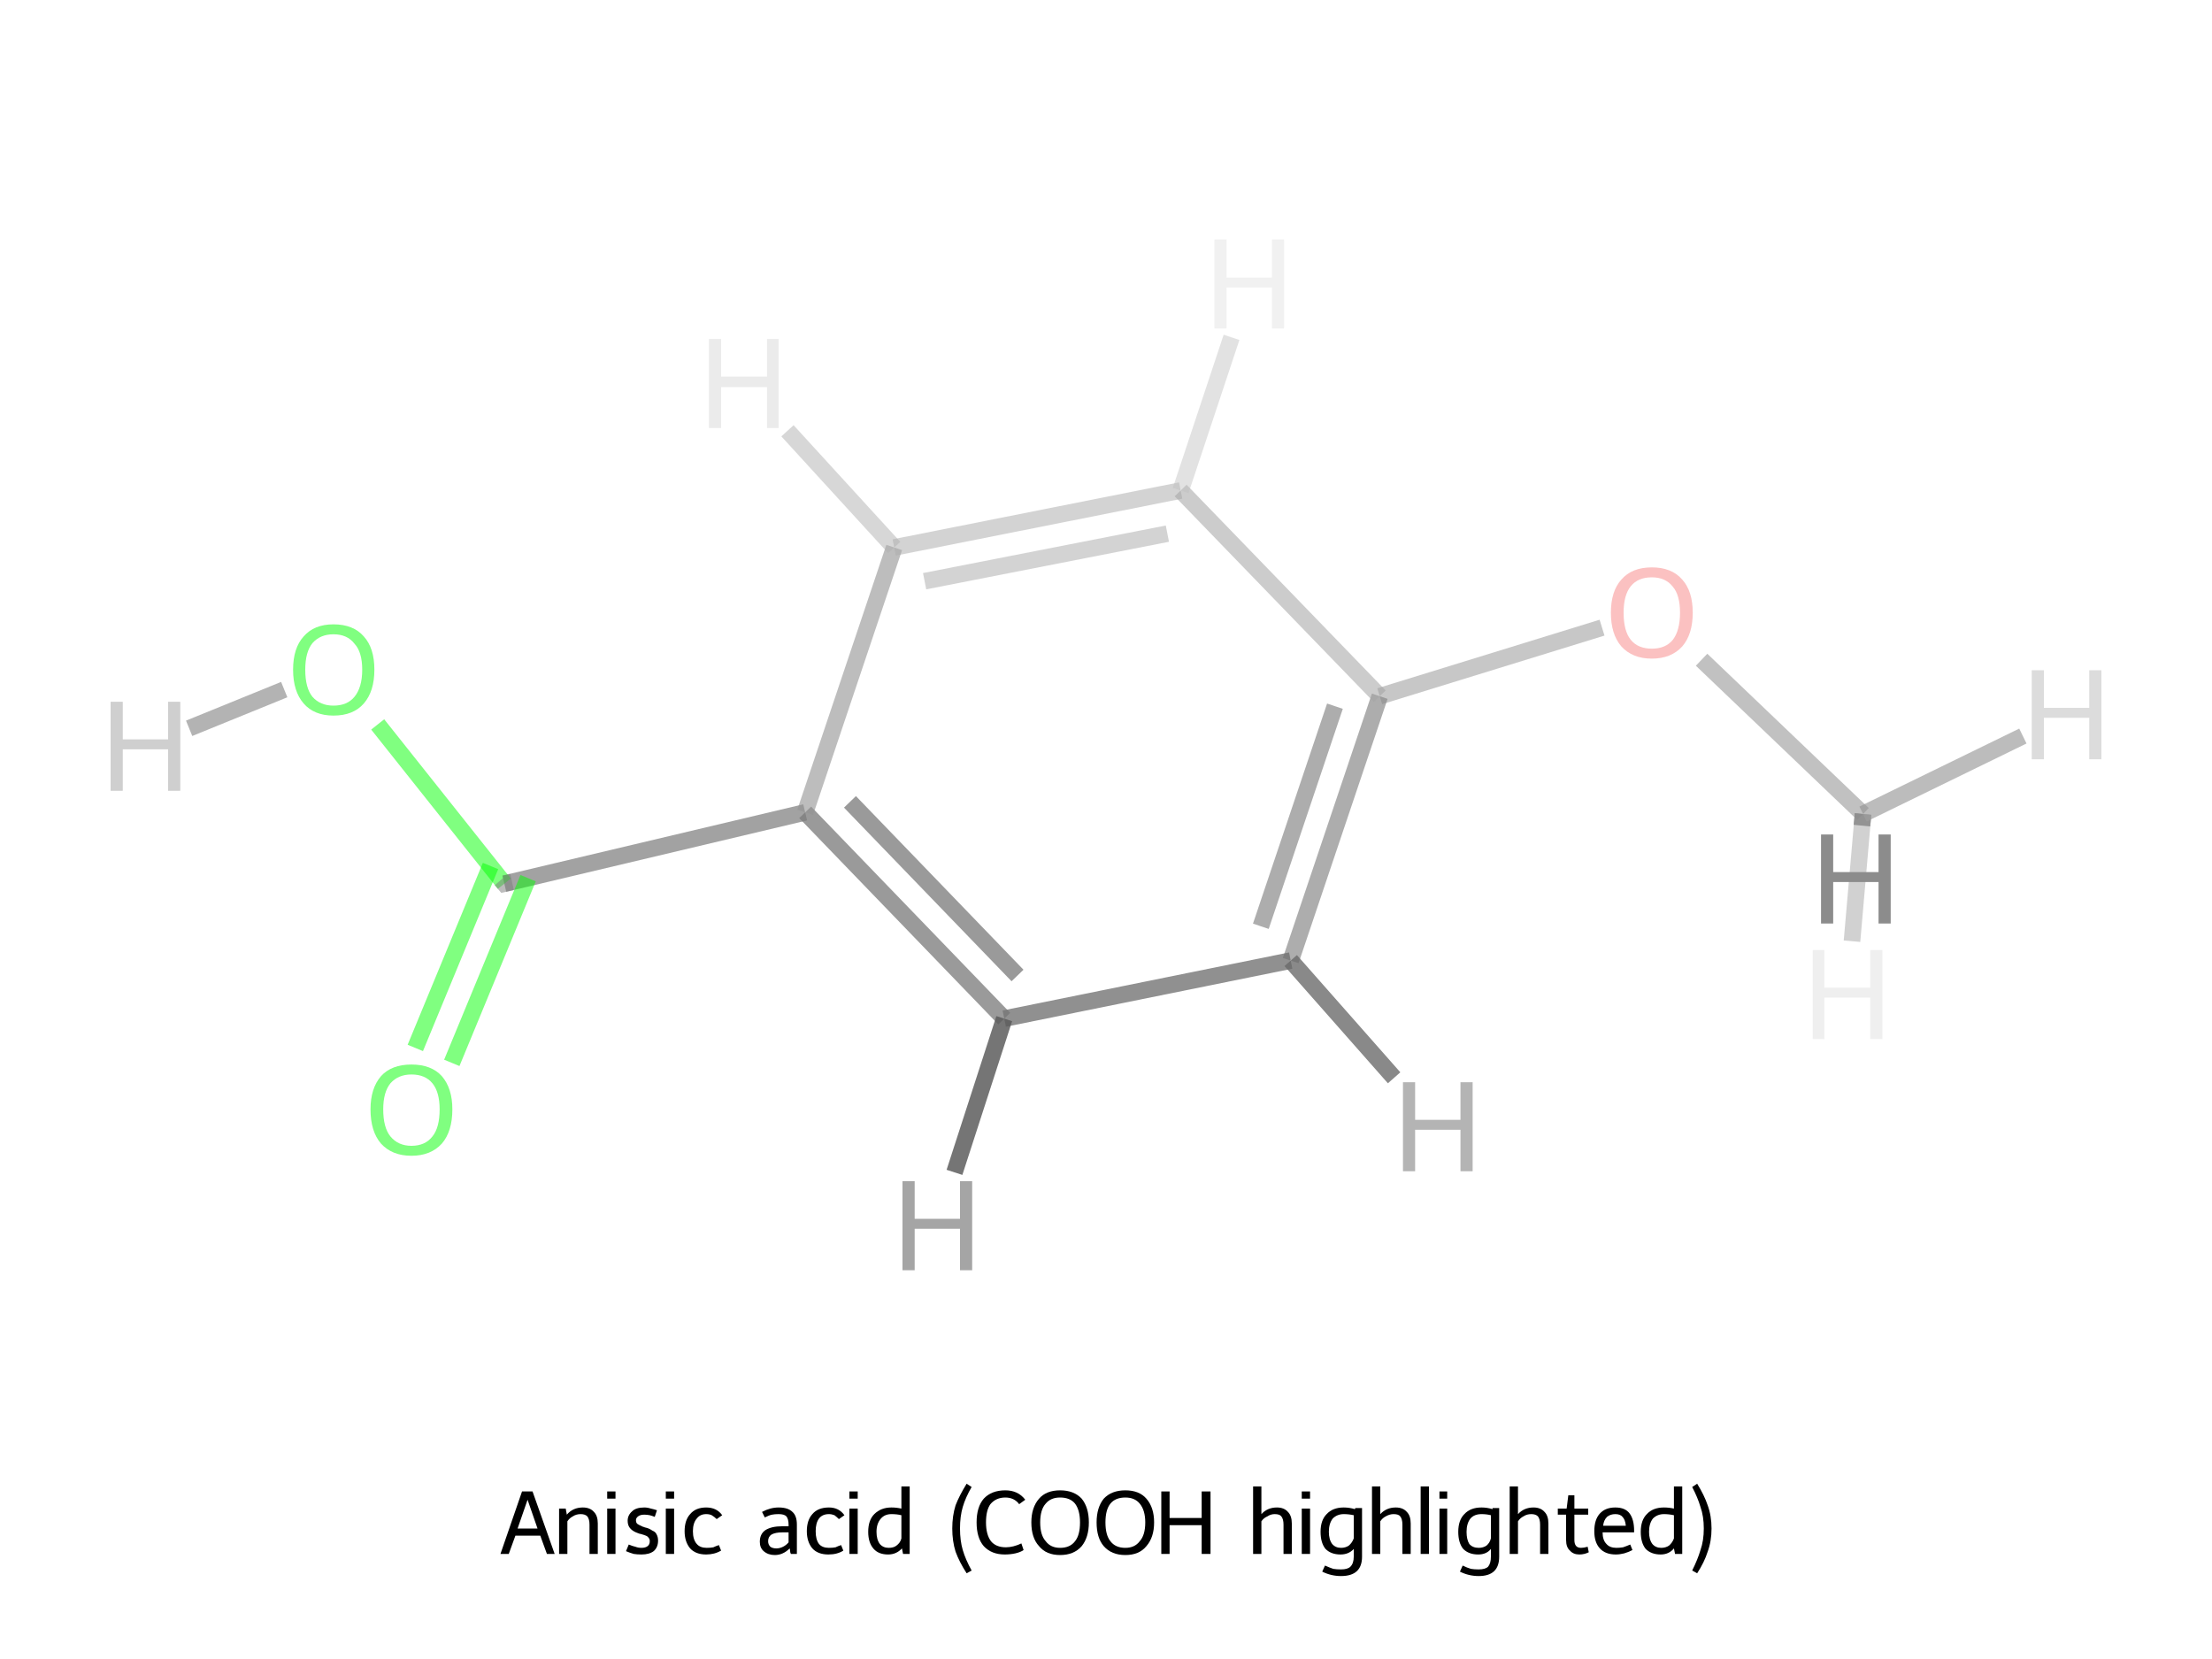
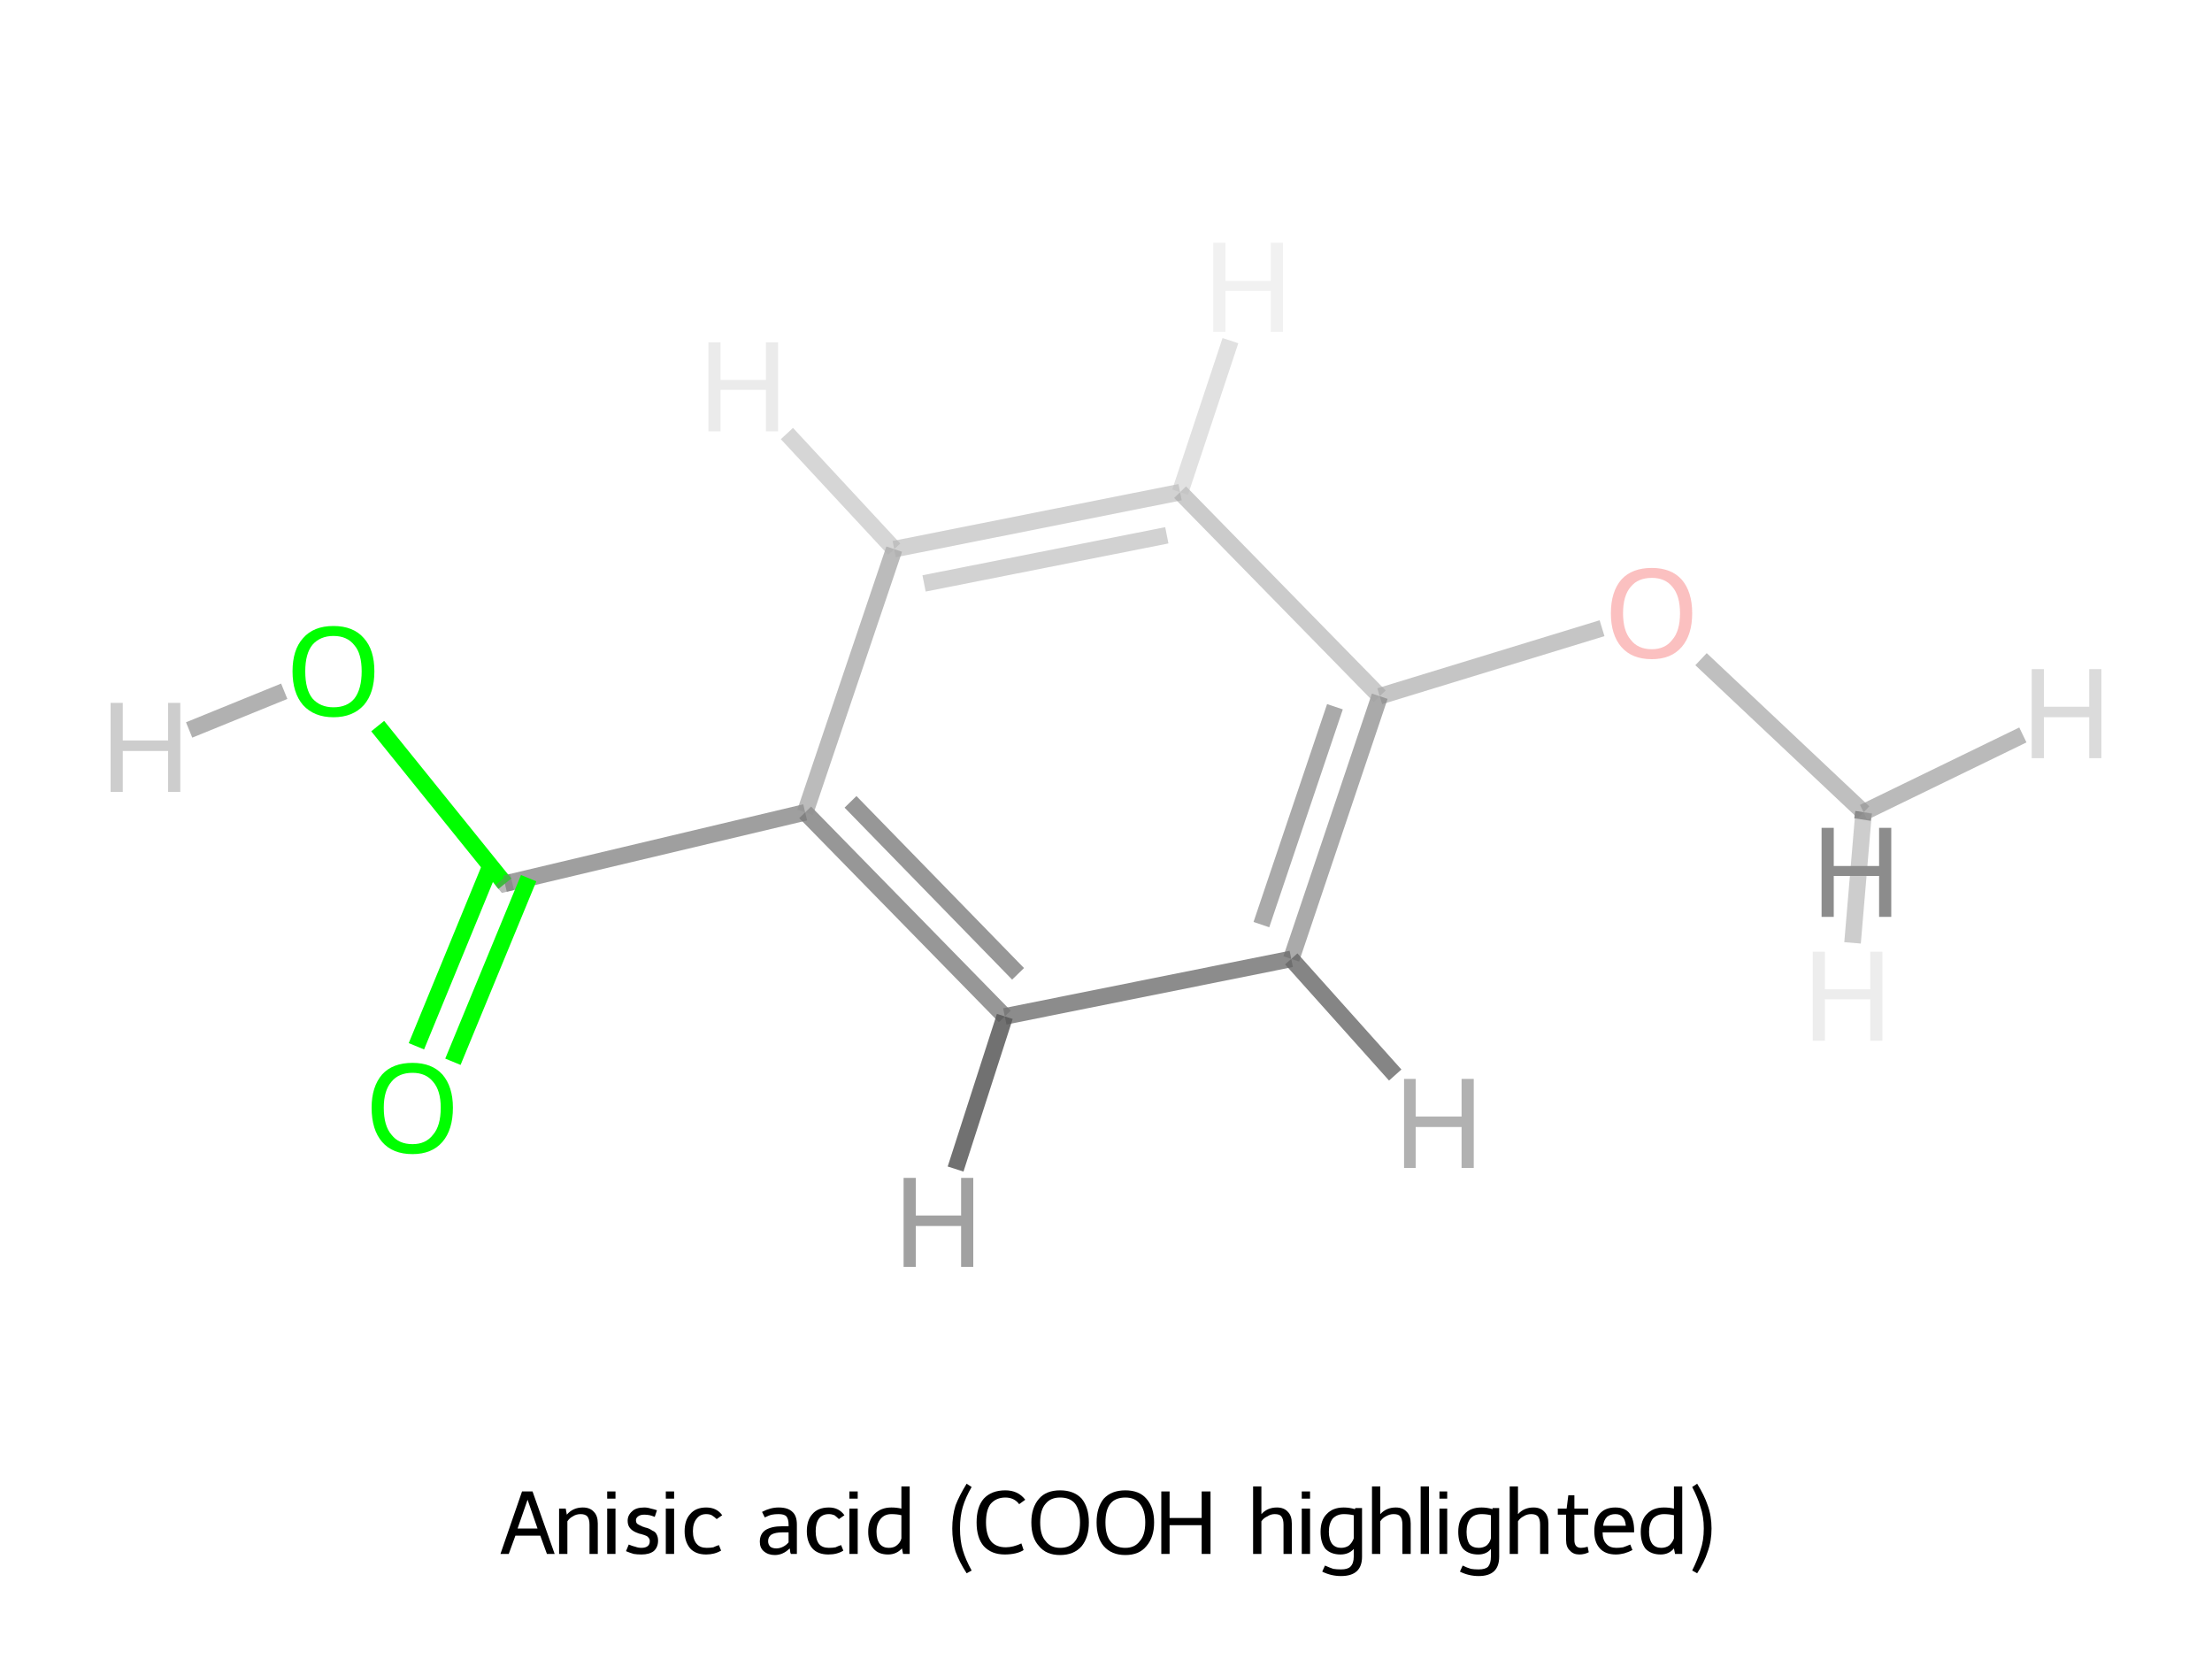
<svg xmlns="http://www.w3.org/2000/svg" version="1.1" baseProfile="full" xml:space="preserve" width="400px" height="300px" viewBox="0 0 400 300">
  <rect style="opacity:1.0;fill:#FFFFFF;stroke:none" width="400.0" height="300.0" x="0.0" y="0.0"> </rect>
-   <path class="bond-0 atom-0 atom-1" d="M 336.9,147.2 L 307.7,119.3" style="fill:none;fill-rule:evenodd;stroke:#98989899;stroke-width:3.0px;stroke-linecap:butt;stroke-linejoin:miter;stroke-opacity:1" />
-   <path class="bond-1 atom-1 atom-2" d="M 289.7,113.5 L 249.5,125.9" style="fill:none;fill-rule:evenodd;stroke:#9E9E9E93;stroke-width:3.0px;stroke-linecap:butt;stroke-linejoin:miter;stroke-opacity:1" />
-   <path class="bond-2 atom-2 atom-3" d="M 249.5,125.9 L 233.4,173.7" style="fill:none;fill-rule:evenodd;stroke:#858585AC;stroke-width:3.0px;stroke-linecap:butt;stroke-linejoin:miter;stroke-opacity:1" />
-   <path class="bond-2 atom-2 atom-3" d="M 241.4,127.7 L 228.0,167.5" style="fill:none;fill-rule:evenodd;stroke:#858585AC;stroke-width:3.0px;stroke-linecap:butt;stroke-linejoin:miter;stroke-opacity:1" />
-   <path class="bond-3 atom-3 atom-4" d="M 233.4,173.7 L 181.6,184.2" style="fill:none;fill-rule:evenodd;stroke:#6E6E6EC3;stroke-width:3.0px;stroke-linecap:butt;stroke-linejoin:miter;stroke-opacity:1" />
-   <path class="bond-4 atom-4 atom-5" d="M 181.6,184.2 L 145.6,146.9" style="fill:none;fill-rule:evenodd;stroke:#767676BB;stroke-width:3.0px;stroke-linecap:butt;stroke-linejoin:miter;stroke-opacity:1" />
-   <path class="bond-4 atom-4 atom-5" d="M 184.0,176.4 L 153.7,145.0" style="fill:none;fill-rule:evenodd;stroke:#767676BB;stroke-width:3.0px;stroke-linecap:butt;stroke-linejoin:miter;stroke-opacity:1" />
-   <path class="bond-5 atom-5 atom-6" d="M 145.6,146.9 L 91.2,159.8" style="fill:none;fill-rule:evenodd;stroke:#7C7C7CB5;stroke-width:3.0px;stroke-linecap:butt;stroke-linejoin:miter;stroke-opacity:1" />
-   <path class="bond-6 atom-6 atom-7" d="M 88.7,156.6 L 75.1,189.5" style="fill:none;fill-rule:evenodd;stroke:#00FF007F;stroke-width:3.0px;stroke-linecap:butt;stroke-linejoin:miter;stroke-opacity:1" />
-   <path class="bond-6 atom-6 atom-7" d="M 95.5,158.8 L 81.7,192.2" style="fill:none;fill-rule:evenodd;stroke:#00FF007F;stroke-width:3.0px;stroke-linecap:butt;stroke-linejoin:miter;stroke-opacity:1" />
-   <path class="bond-7 atom-6 atom-8" d="M 91.2,159.8 L 68.3,131.0" style="fill:none;fill-rule:evenodd;stroke:#00FF007F;stroke-width:3.0px;stroke-linecap:butt;stroke-linejoin:miter;stroke-opacity:1" />
-   <path class="bond-8 atom-5 atom-9" d="M 145.6,146.9 L 161.7,99.0" style="fill:none;fill-rule:evenodd;stroke:#9494949D;stroke-width:3.0px;stroke-linecap:butt;stroke-linejoin:miter;stroke-opacity:1" />
-   <path class="bond-9 atom-9 atom-10" d="M 161.7,99.0 L 213.5,88.7" style="fill:none;fill-rule:evenodd;stroke:#ABABAB86;stroke-width:3.0px;stroke-linecap:butt;stroke-linejoin:miter;stroke-opacity:1" />
-   <path class="bond-9 atom-9 atom-10" d="M 167.2,105.1 L 211.1,96.5" style="fill:none;fill-rule:evenodd;stroke:#ABABAB86;stroke-width:3.0px;stroke-linecap:butt;stroke-linejoin:miter;stroke-opacity:1" />
-   <path class="bond-10 atom-10 atom-2" d="M 213.5,88.7 L 249.5,125.9" style="fill:none;fill-rule:evenodd;stroke:#A3A3A38E;stroke-width:3.0px;stroke-linecap:butt;stroke-linejoin:miter;stroke-opacity:1" />
-   <path class="bond-11 atom-0 atom-11" d="M 336.9,147.2 L 336.7,149.3" style="fill:none;fill-rule:evenodd;stroke:#5F5F5FD2;stroke-width:3.0px;stroke-linecap:butt;stroke-linejoin:miter;stroke-opacity:1" />
-   <path class="bond-12 atom-0 atom-12" d="M 336.9,147.2 L 365.8,133.1" style="fill:none;fill-rule:evenodd;stroke:#9393939E;stroke-width:3.0px;stroke-linecap:butt;stroke-linejoin:miter;stroke-opacity:1" />
-   <path class="bond-13 atom-0 atom-13" d="M 336.9,147.2 L 334.9,170.2" style="fill:none;fill-rule:evenodd;stroke:#A9A9A988;stroke-width:3.0px;stroke-linecap:butt;stroke-linejoin:miter;stroke-opacity:1" />
-   <path class="bond-14 atom-3 atom-14" d="M 233.4,173.7 L 252.1,194.9" style="fill:none;fill-rule:evenodd;stroke:#696969C8;stroke-width:3.0px;stroke-linecap:butt;stroke-linejoin:miter;stroke-opacity:1" />
-   <path class="bond-15 atom-4 atom-15" d="M 181.6,184.2 L 172.6,212.0" style="fill:none;fill-rule:evenodd;stroke:#5B5B5BD6;stroke-width:3.0px;stroke-linecap:butt;stroke-linejoin:miter;stroke-opacity:1" />
-   <path class="bond-16 atom-8 atom-16" d="M 51.4,124.7 L 34.2,131.7" style="fill:none;fill-rule:evenodd;stroke:#8B8B8BA6;stroke-width:3.0px;stroke-linecap:butt;stroke-linejoin:miter;stroke-opacity:1" />
-   <path class="bond-17 atom-9 atom-17" d="M 161.7,99.0 L 142.4,77.9" style="fill:none;fill-rule:evenodd;stroke:#B0B0B081;stroke-width:3.0px;stroke-linecap:butt;stroke-linejoin:miter;stroke-opacity:1" />
-   <path class="bond-18 atom-10 atom-18" d="M 213.5,88.7 L 222.7,61.0" style="fill:none;fill-rule:evenodd;stroke:#BEBEBE73;stroke-width:3.0px;stroke-linecap:butt;stroke-linejoin:miter;stroke-opacity:1" />
-   <path d="M 92.6,159.5 L 91.2,159.8 L 90.6,159.1" style="fill:none;stroke:#7C7C7CB5;stroke-width:3.0px;stroke-linecap:butt;stroke-linejoin:miter;stroke-miterlimit:10;stroke-opacity:0.711;" />
-   <path class="atom-1" d="M 291.3 110.8 Q 291.3 106.9, 293.2 104.8 Q 295.1 102.6, 298.7 102.6 Q 302.3 102.6, 304.2 104.8 Q 306.1 106.9, 306.1 110.8 Q 306.1 114.7, 304.2 116.9 Q 302.2 119.1, 298.7 119.1 Q 295.2 119.1, 293.2 116.9 Q 291.3 114.7, 291.3 110.8 M 298.7 117.3 Q 301.2 117.3, 302.5 115.7 Q 303.8 114.0, 303.8 110.8 Q 303.8 107.6, 302.5 106.1 Q 301.2 104.4, 298.7 104.4 Q 296.2 104.4, 294.9 106.0 Q 293.6 107.6, 293.6 110.8 Q 293.6 114.1, 294.9 115.7 Q 296.2 117.3, 298.7 117.3 " fill="#F790908D" />
-   <path class="atom-7" d="M 67.0 200.6 Q 67.0 196.8, 68.9 194.6 Q 70.8 192.5, 74.4 192.5 Q 78.0 192.5, 79.9 194.6 Q 81.8 196.8, 81.8 200.6 Q 81.8 204.6, 79.9 206.8 Q 77.9 209.0, 74.4 209.0 Q 70.9 209.0, 68.9 206.8 Q 67.0 204.6, 67.0 200.6 M 74.4 207.2 Q 76.9 207.2, 78.2 205.5 Q 79.5 203.9, 79.5 200.6 Q 79.5 197.5, 78.2 195.9 Q 76.9 194.3, 74.4 194.3 Q 72.0 194.3, 70.6 195.9 Q 69.3 197.5, 69.3 200.6 Q 69.3 203.9, 70.6 205.5 Q 72.0 207.2, 74.4 207.2 " fill="#00FF007F" />
-   <path class="atom-8" d="M 53.0 121.1 Q 53.0 117.2, 54.9 115.1 Q 56.8 112.9, 60.3 112.9 Q 63.9 112.9, 65.8 115.1 Q 67.7 117.2, 67.7 121.1 Q 67.7 125.0, 65.8 127.2 Q 63.9 129.4, 60.3 129.4 Q 56.8 129.4, 54.9 127.2 Q 53.0 125.0, 53.0 121.1 M 60.3 127.6 Q 62.8 127.6, 64.1 126.0 Q 65.5 124.3, 65.5 121.1 Q 65.5 117.9, 64.1 116.4 Q 62.8 114.7, 60.3 114.7 Q 57.9 114.7, 56.5 116.3 Q 55.2 117.9, 55.2 121.1 Q 55.2 124.4, 56.5 126.0 Q 57.9 127.6, 60.3 127.6 " fill="#00FF007F" />
-   <path class="atom-11" d="M 329.3 150.9 L 331.5 150.9 L 331.5 157.7 L 339.7 157.7 L 339.7 150.9 L 341.9 150.9 L 341.9 167.0 L 339.7 167.0 L 339.7 159.5 L 331.5 159.5 L 331.5 167.0 L 329.3 167.0 L 329.3 150.9 " fill="#8C8C8C" />
-   <path class="atom-12" d="M 367.4 121.2 L 369.6 121.2 L 369.6 128.0 L 377.8 128.0 L 377.8 121.2 L 380.0 121.2 L 380.0 137.3 L 377.8 137.3 L 377.8 129.8 L 369.6 129.8 L 369.6 137.3 L 367.4 137.3 L 367.4 121.2 " fill="#C3C3C396" />
-   <path class="atom-13" d="M 327.8 171.8 L 329.9 171.8 L 329.9 178.6 L 338.2 178.6 L 338.2 171.8 L 340.4 171.8 L 340.4 187.9 L 338.2 187.9 L 338.2 180.4 L 329.9 180.4 L 329.9 187.9 L 327.8 187.9 L 327.8 171.8 " fill="#DADADA6C" />
-   <path class="atom-14" d="M 253.7 195.7 L 255.9 195.7 L 255.9 202.5 L 264.1 202.5 L 264.1 195.7 L 266.3 195.7 L 266.3 211.8 L 264.1 211.8 L 264.1 204.3 L 255.9 204.3 L 255.9 211.8 L 253.7 211.8 L 253.7 195.7 " fill="#A4A4A4D2" />
-   <path class="atom-15" d="M 163.2 213.6 L 165.4 213.6 L 165.4 220.4 L 173.6 220.4 L 173.6 213.6 L 175.8 213.6 L 175.8 229.7 L 173.6 229.7 L 173.6 222.2 L 165.4 222.2 L 165.4 229.7 L 163.2 229.7 L 163.2 213.6 " fill="#9A9A9AE3" />
-   <path class="atom-16" d="M 20.0 126.9 L 22.2 126.9 L 22.2 133.7 L 30.4 133.7 L 30.4 126.9 L 32.6 126.9 L 32.6 143.0 L 30.4 143.0 L 30.4 135.5 L 22.2 135.5 L 22.2 143.0 L 20.0 143.0 L 20.0 126.9 " fill="#B8B8B8AC" />
-   <path class="atom-17" d="M 128.2 61.3 L 130.4 61.3 L 130.4 68.1 L 138.7 68.1 L 138.7 61.3 L 140.8 61.3 L 140.8 77.4 L 138.7 77.4 L 138.7 70.0 L 130.4 70.0 L 130.4 77.4 L 128.2 77.4 L 128.2 61.3 " fill="#D4D4D477" />
-   <path class="atom-18" d="M 219.6 43.3 L 221.8 43.3 L 221.8 50.2 L 230.0 50.2 L 230.0 43.3 L 232.2 43.3 L 232.2 59.4 L 230.0 59.4 L 230.0 52.0 L 221.8 52.0 L 221.8 59.4 L 219.6 59.4 L 219.6 43.3 " fill="#DDDDDD66" />
+   <path class="bond-0 atom-0 atom-1" d="M 337.0,146.9 L 307.6,119.2" style="fill:none;fill-rule:evenodd;stroke:#9696969B;stroke-width:3.0px;stroke-linecap:butt;stroke-linejoin:miter;stroke-opacity:1" />
+   <path class="bond-1 atom-1 atom-2" d="M 289.7,113.6 L 249.5,125.9" style="fill:none;fill-rule:evenodd;stroke:#9C9C9C95;stroke-width:3.0px;stroke-linecap:butt;stroke-linejoin:miter;stroke-opacity:1" />
+   <path class="bond-2 atom-2 atom-3" d="M 249.5,125.9 L 233.5,173.4" style="fill:none;fill-rule:evenodd;stroke:#838383AE;stroke-width:3.0px;stroke-linecap:butt;stroke-linejoin:miter;stroke-opacity:1" />
+   <path class="bond-2 atom-2 atom-3" d="M 241.4,127.8 L 228.1,167.2" style="fill:none;fill-rule:evenodd;stroke:#838383AE;stroke-width:3.0px;stroke-linecap:butt;stroke-linejoin:miter;stroke-opacity:1" />
+   <path class="bond-3 atom-3 atom-4" d="M 233.5,173.4 L 181.7,183.8" style="fill:none;fill-rule:evenodd;stroke:#6B6B6BC6;stroke-width:3.0px;stroke-linecap:butt;stroke-linejoin:miter;stroke-opacity:1" />
+   <path class="bond-4 atom-4 atom-5" d="M 181.7,183.8 L 145.6,146.9" style="fill:none;fill-rule:evenodd;stroke:#737373BE;stroke-width:3.0px;stroke-linecap:butt;stroke-linejoin:miter;stroke-opacity:1" />
+   <path class="bond-4 atom-4 atom-5" d="M 184.1,176.1 L 153.8,145.0" style="fill:none;fill-rule:evenodd;stroke:#737373BE;stroke-width:3.0px;stroke-linecap:butt;stroke-linejoin:miter;stroke-opacity:1" />
+   <path class="bond-5 atom-5 atom-6" d="M 145.6,146.9 L 91.3,159.8" style="fill:none;fill-rule:evenodd;stroke:#7A7A7AB7;stroke-width:3.0px;stroke-linecap:butt;stroke-linejoin:miter;stroke-opacity:1" />
+   <path class="bond-6 atom-6 atom-7" d="M 88.7,156.6 L 75.3,189.2" style="fill:none;fill-rule:evenodd;stroke:#00FF00;stroke-width:3.0px;stroke-linecap:butt;stroke-linejoin:miter;stroke-opacity:1" />
+   <path class="bond-6 atom-6 atom-7" d="M 95.6,158.8 L 81.9,192.0" style="fill:none;fill-rule:evenodd;stroke:#00FF00;stroke-width:3.0px;stroke-linecap:butt;stroke-linejoin:miter;stroke-opacity:1" />
+   <path class="bond-7 atom-6 atom-8" d="M 91.3,159.8 L 68.3,131.3" style="fill:none;fill-rule:evenodd;stroke:#00FF00;stroke-width:3.0px;stroke-linecap:butt;stroke-linejoin:miter;stroke-opacity:1" />
+   <path class="bond-8 atom-5 atom-9" d="M 145.6,146.9 L 161.7,99.3" style="fill:none;fill-rule:evenodd;stroke:#9292929F;stroke-width:3.0px;stroke-linecap:butt;stroke-linejoin:miter;stroke-opacity:1" />
+   <path class="bond-9 atom-9 atom-10" d="M 161.7,99.3 L 213.4,89.0" style="fill:none;fill-rule:evenodd;stroke:#AAAAAA87;stroke-width:3.0px;stroke-linecap:butt;stroke-linejoin:miter;stroke-opacity:1" />
+   <path class="bond-9 atom-9 atom-10" d="M 167.1,105.5 L 211.0,96.8" style="fill:none;fill-rule:evenodd;stroke:#AAAAAA87;stroke-width:3.0px;stroke-linecap:butt;stroke-linejoin:miter;stroke-opacity:1" />
+   <path class="bond-10 atom-10 atom-2" d="M 213.4,89.0 L 249.5,125.9" style="fill:none;fill-rule:evenodd;stroke:#A2A2A28F;stroke-width:3.0px;stroke-linecap:butt;stroke-linejoin:miter;stroke-opacity:1" />
+   <path class="bond-11 atom-0 atom-11" d="M 337.0,146.9 L 336.8,148.2" style="fill:none;fill-rule:evenodd;stroke:#5E5E5ED3;stroke-width:3.0px;stroke-linecap:butt;stroke-linejoin:miter;stroke-opacity:1" />
+   <path class="bond-12 atom-0 atom-12" d="M 337.0,146.9 L 365.8,132.9" style="fill:none;fill-rule:evenodd;stroke:#919191A0;stroke-width:3.0px;stroke-linecap:butt;stroke-linejoin:miter;stroke-opacity:1" />
+   <path class="bond-13 atom-0 atom-13" d="M 337.0,146.9 L 335.0,170.5" style="fill:none;fill-rule:evenodd;stroke:#A5A5A58C;stroke-width:3.0px;stroke-linecap:butt;stroke-linejoin:miter;stroke-opacity:1" />
+   <path class="bond-14 atom-3 atom-14" d="M 233.5,173.4 L 252.3,194.4" style="fill:none;fill-rule:evenodd;stroke:#666666CB;stroke-width:3.0px;stroke-linecap:butt;stroke-linejoin:miter;stroke-opacity:1" />
+   <path class="bond-15 atom-4 atom-15" d="M 181.7,183.8 L 172.8,211.4" style="fill:none;fill-rule:evenodd;stroke:#585858D9;stroke-width:3.0px;stroke-linecap:butt;stroke-linejoin:miter;stroke-opacity:1" />
+   <path class="bond-16 atom-8 atom-16" d="M 51.4,125.0 L 34.2,132.0" style="fill:none;fill-rule:evenodd;stroke:#898989A8;stroke-width:3.0px;stroke-linecap:butt;stroke-linejoin:miter;stroke-opacity:1" />
+   <path class="bond-17 atom-9 atom-17" d="M 161.7,99.3 L 142.3,78.4" style="fill:none;fill-rule:evenodd;stroke:#AFAFAF82;stroke-width:3.0px;stroke-linecap:butt;stroke-linejoin:miter;stroke-opacity:1" />
+   <path class="bond-18 atom-10 atom-18" d="M 213.4,89.0 L 222.5,61.6" style="fill:none;fill-rule:evenodd;stroke:#BDBDBD74;stroke-width:3.0px;stroke-linecap:butt;stroke-linejoin:miter;stroke-opacity:1" />
+   <path d="M 92.6,159.5 L 91.3,159.8 L 90.7,159.1" style="fill:none;stroke:#7A7A7AB7;stroke-width:3.0px;stroke-linecap:butt;stroke-linejoin:miter;stroke-opacity:0.721;" />
+   <path class="atom-1" d="M 291.3 110.9 Q 291.3 107.0, 293.2 104.8 Q 295.1 102.7, 298.7 102.7 Q 302.2 102.7, 304.1 104.8 Q 306.0 107.0, 306.0 110.9 Q 306.0 114.8, 304.1 117.0 Q 302.2 119.2, 298.7 119.2 Q 295.1 119.2, 293.2 117.0 Q 291.3 114.8, 291.3 110.9 M 298.7 117.4 Q 301.1 117.4, 302.4 115.7 Q 303.8 114.1, 303.8 110.9 Q 303.8 107.7, 302.4 106.1 Q 301.1 104.5, 298.7 104.5 Q 296.2 104.5, 294.9 106.1 Q 293.5 107.7, 293.5 110.9 Q 293.5 114.1, 294.9 115.7 Q 296.2 117.4, 298.7 117.4 " fill="#F78E8E8E" />
+   <path class="atom-7" d="M 67.2 200.3 Q 67.2 196.5, 69.1 194.3 Q 71.0 192.2, 74.6 192.2 Q 78.1 192.2, 80.0 194.3 Q 81.9 196.5, 81.9 200.3 Q 81.9 204.3, 80.0 206.5 Q 78.1 208.7, 74.6 208.7 Q 71.0 208.7, 69.1 206.5 Q 67.2 204.3, 67.2 200.3 M 74.6 206.9 Q 77.0 206.9, 78.3 205.2 Q 79.7 203.6, 79.7 200.3 Q 79.7 197.2, 78.3 195.6 Q 77.0 194.0, 74.6 194.0 Q 72.1 194.0, 70.8 195.6 Q 69.4 197.2, 69.4 200.3 Q 69.4 203.6, 70.8 205.2 Q 72.1 206.9, 74.6 206.9 " fill="#00FF00" />
+   <path class="atom-8" d="M 52.9 121.4 Q 52.9 117.5, 54.8 115.4 Q 56.7 113.2, 60.3 113.2 Q 63.9 113.2, 65.8 115.4 Q 67.7 117.5, 67.7 121.4 Q 67.7 125.3, 65.8 127.5 Q 63.8 129.7, 60.3 129.7 Q 56.8 129.7, 54.8 127.5 Q 52.9 125.3, 52.9 121.4 M 60.3 127.9 Q 62.8 127.9, 64.1 126.3 Q 65.4 124.6, 65.4 121.4 Q 65.4 118.2, 64.1 116.7 Q 62.8 115.0, 60.3 115.0 Q 57.9 115.0, 56.5 116.6 Q 55.2 118.2, 55.2 121.4 Q 55.2 124.7, 56.5 126.3 Q 57.9 127.9, 60.3 127.9 " fill="#00FF00" />
+   <path class="atom-11" d="M 329.4 149.7 L 331.6 149.7 L 331.6 156.6 L 339.8 156.6 L 339.8 149.7 L 342.0 149.7 L 342.0 165.8 L 339.8 165.8 L 339.8 158.4 L 331.6 158.4 L 331.6 165.8 L 329.4 165.8 L 329.4 149.7 " fill="#8C8C8C" />
+   <path class="atom-12" d="M 367.4 121.0 L 369.6 121.0 L 369.6 127.8 L 377.8 127.8 L 377.8 121.0 L 380.0 121.0 L 380.0 137.1 L 377.8 137.1 L 377.8 129.7 L 369.6 129.7 L 369.6 137.1 L 367.4 137.1 L 367.4 121.0 " fill="#C2C2C298" />
+   <path class="atom-13" d="M 327.8 172.1 L 330.0 172.1 L 330.0 178.9 L 338.2 178.9 L 338.2 172.1 L 340.4 172.1 L 340.4 188.2 L 338.2 188.2 L 338.2 180.7 L 330.0 180.7 L 330.0 188.2 L 327.8 188.2 L 327.8 172.1 " fill="#D7D7D771" />
+   <path class="atom-14" d="M 253.9 195.1 L 256.0 195.1 L 256.0 201.9 L 264.3 201.9 L 264.3 195.1 L 266.5 195.1 L 266.5 211.2 L 264.3 211.2 L 264.3 203.8 L 256.0 203.8 L 256.0 211.2 L 253.9 211.2 L 253.9 195.1 " fill="#A2A2A2D6" />
+   <path class="atom-15" d="M 163.4 213.0 L 165.6 213.0 L 165.6 219.8 L 173.8 219.8 L 173.8 213.0 L 176.0 213.0 L 176.0 229.1 L 173.8 229.1 L 173.8 221.7 L 165.6 221.7 L 165.6 229.1 L 163.4 229.1 L 163.4 213.0 " fill="#989898E8" />
+   <path class="atom-16" d="M 20.0 127.1 L 22.2 127.1 L 22.2 133.9 L 30.4 133.9 L 30.4 127.1 L 32.6 127.1 L 32.6 143.2 L 30.4 143.2 L 30.4 135.8 L 22.2 135.8 L 22.2 143.2 L 20.0 143.2 L 20.0 127.1 " fill="#B6B6B6AE" />
+   <path class="atom-17" d="M 128.1 61.9 L 130.3 61.9 L 130.3 68.7 L 138.5 68.7 L 138.5 61.9 L 140.7 61.9 L 140.7 78.0 L 138.5 78.0 L 138.5 70.5 L 130.3 70.5 L 130.3 78.0 L 128.1 78.0 L 128.1 61.9 " fill="#D4D4D478" />
+   <path class="atom-18" d="M 219.4 43.9 L 221.6 43.9 L 221.6 50.8 L 229.8 50.8 L 229.8 43.9 L 232.0 43.9 L 232.0 60.0 L 229.8 60.0 L 229.8 52.6 L 221.6 52.6 L 221.6 60.0 L 219.4 60.0 L 219.4 43.9 " fill="#DDDDDD66" />
  <path class="legend" d="M 98.9 281.0 L 97.7 277.7 L 93.2 277.7 L 92.0 281.0 L 90.5 281.0 L 94.4 269.7 L 96.3 269.7 L 100.3 281.0 L 98.9 281.0 M 93.6 276.4 L 97.2 276.4 L 95.4 271.2 L 93.6 276.4 " fill="#000000" />
  <path class="legend" d="M 105.4 272.6 Q 106.7 272.6, 107.4 273.4 Q 108.1 274.1, 108.1 275.5 L 108.1 281.0 L 106.6 281.0 L 106.6 275.7 Q 106.6 274.7, 106.2 274.2 Q 105.8 273.8, 105.0 273.8 Q 104.2 273.8, 103.6 274.2 Q 103.0 274.5, 102.6 275.1 L 102.6 281.0 L 101.1 281.0 L 101.1 272.8 L 102.3 272.8 L 102.5 273.9 Q 103.6 272.6, 105.4 272.6 " fill="#000000" />
  <path class="legend" d="M 109.8 269.7 L 111.3 269.7 L 111.3 271.0 L 109.8 271.0 L 109.8 269.7 M 109.8 272.8 L 111.3 272.8 L 111.3 281.0 L 109.8 281.0 L 109.8 272.8 " fill="#000000" />
  <path class="legend" d="M 113.7 279.3 Q 114.4 279.6, 114.9 279.7 Q 115.4 279.9, 116.0 279.9 Q 116.7 279.9, 117.1 279.6 Q 117.5 279.3, 117.5 278.7 Q 117.5 278.3, 117.3 278.1 Q 117.1 277.8, 116.8 277.7 Q 116.6 277.6, 115.9 277.4 Q 115.7 277.4, 115.0 277.1 Q 114.3 276.8, 113.9 276.3 Q 113.5 275.8, 113.5 275.0 Q 113.5 274.0, 114.3 273.3 Q 115.0 272.6, 116.5 272.6 Q 117.1 272.6, 117.7 272.8 Q 118.2 272.9, 118.8 273.1 L 118.4 274.3 Q 117.9 274.1, 117.5 274.0 Q 117.0 273.9, 116.5 273.9 Q 115.8 273.9, 115.4 274.2 Q 115.0 274.5, 115.0 274.9 Q 115.0 275.4, 115.3 275.6 Q 115.6 275.8, 116.3 276.1 Q 116.4 276.1, 116.6 276.2 L 117.0 276.3 Q 117.6 276.5, 118.0 276.8 Q 118.5 277.0, 118.7 277.4 Q 119.0 277.9, 119.0 278.6 Q 119.0 279.8, 118.2 280.5 Q 117.4 281.1, 116.0 281.1 Q 115.2 281.1, 114.6 281.0 Q 113.9 280.8, 113.2 280.5 L 113.7 279.3 " fill="#000000" />
  <path class="legend" d="M 120.4 269.7 L 121.9 269.7 L 121.9 271.0 L 120.4 271.0 L 120.4 269.7 M 120.4 272.8 L 121.9 272.8 L 121.9 281.0 L 120.4 281.0 L 120.4 272.8 " fill="#000000" />
  <path class="legend" d="M 123.8 276.9 Q 123.8 274.9, 124.8 273.8 Q 125.8 272.6, 127.7 272.6 Q 129.6 272.6, 130.6 274.0 L 129.6 274.7 Q 129.2 274.3, 128.7 274.0 Q 128.3 273.8, 127.7 273.8 Q 126.6 273.8, 126.0 274.6 Q 125.3 275.4, 125.3 276.9 Q 125.3 278.4, 126.0 279.2 Q 126.6 279.9, 127.8 279.9 Q 128.5 279.9, 129.0 279.8 Q 129.4 279.6, 130.0 279.4 L 130.4 280.4 Q 129.2 281.1, 127.7 281.1 Q 125.8 281.1, 124.8 280.0 Q 123.8 278.8, 123.8 276.9 " fill="#000000" />
  <path class="legend" d="" fill="#000000" />
  <path class="legend" d="M 137.4 278.8 Q 137.4 277.4, 138.4 276.7 Q 139.5 276.0, 141.4 276.0 L 142.6 276.0 L 142.6 275.7 Q 142.6 274.7, 142.2 274.2 Q 141.8 273.8, 140.8 273.8 Q 140.1 273.8, 139.6 273.9 Q 139.1 274.0, 138.3 274.4 L 137.8 273.4 Q 139.3 272.6, 140.8 272.6 Q 142.5 272.6, 143.3 273.4 Q 144.1 274.1, 144.1 275.7 L 144.1 281.0 L 143.0 281.0 Q 143.0 280.9, 142.9 280.7 Q 142.9 280.4, 142.8 280.0 Q 141.6 281.2, 140.1 281.2 Q 138.9 281.2, 138.1 280.5 Q 137.4 279.9, 137.4 278.8 M 138.9 278.7 Q 138.9 279.3, 139.3 279.7 Q 139.7 280.0, 140.4 280.0 Q 141.0 280.0, 141.6 279.7 Q 142.2 279.4, 142.6 278.9 L 142.6 277.1 L 141.5 277.1 Q 140.2 277.1, 139.5 277.5 Q 138.9 277.9, 138.9 278.7 " fill="#000000" />
  <path class="legend" d="M 145.9 276.9 Q 145.9 274.9, 146.9 273.8 Q 147.9 272.6, 149.9 272.6 Q 151.7 272.6, 152.7 274.0 L 151.7 274.7 Q 151.3 274.3, 150.9 274.0 Q 150.4 273.8, 149.9 273.8 Q 148.7 273.8, 148.1 274.6 Q 147.5 275.4, 147.5 276.9 Q 147.5 278.4, 148.1 279.2 Q 148.7 279.9, 149.9 279.9 Q 150.6 279.9, 151.1 279.8 Q 151.5 279.6, 152.1 279.4 L 152.5 280.4 Q 151.4 281.1, 149.8 281.1 Q 147.9 281.1, 146.9 280.0 Q 145.9 278.8, 145.9 276.9 " fill="#000000" />
  <path class="legend" d="M 153.6 269.7 L 155.1 269.7 L 155.1 271.0 L 153.6 271.0 L 153.6 269.7 M 153.6 272.8 L 155.1 272.8 L 155.1 281.0 L 153.6 281.0 L 153.6 272.8 " fill="#000000" />
  <path class="legend" d="M 164.5 268.8 L 164.5 281.0 L 163.3 281.0 L 163.1 280.0 Q 162.1 281.1, 160.6 281.1 Q 158.9 281.1, 158.0 280.1 Q 157.0 279.0, 157.0 277.0 Q 157.0 274.9, 158.1 273.8 Q 159.3 272.6, 161.2 272.6 Q 162.1 272.6, 163.0 272.8 L 163.0 268.8 L 164.5 268.8 M 160.7 279.9 Q 161.6 279.9, 162.1 279.5 Q 162.8 279.0, 163.0 278.2 L 163.0 274.0 Q 162.2 273.8, 161.2 273.8 Q 160.0 273.8, 159.3 274.6 Q 158.5 275.5, 158.5 277.0 Q 158.5 278.4, 159.1 279.2 Q 159.7 279.9, 160.7 279.9 " fill="#000000" />
  <path class="legend" d="" fill="#000000" />
  <path class="legend" d="M 172.2 276.4 Q 172.2 274.1, 172.8 272.2 Q 173.5 270.4, 174.8 268.3 L 175.7 268.9 Q 174.6 270.8, 174.1 272.5 Q 173.6 274.2, 173.6 276.4 Q 173.6 278.6, 174.1 280.3 Q 174.6 282.0, 175.7 284.0 L 174.8 284.5 Q 173.5 282.5, 172.8 280.6 Q 172.2 278.7, 172.2 276.4 " fill="#000000" />
  <path class="legend" d="M 176.6 275.3 Q 176.6 272.5, 177.9 271.0 Q 179.3 269.5, 181.8 269.5 Q 184.1 269.5, 185.4 271.2 L 184.3 272.0 Q 183.4 270.8, 181.8 270.8 Q 180.1 270.8, 179.1 272.0 Q 178.3 273.1, 178.3 275.3 Q 178.3 277.5, 179.2 278.7 Q 180.1 279.8, 181.9 279.8 Q 183.2 279.8, 184.7 279.1 L 185.1 280.3 Q 184.5 280.7, 183.6 280.9 Q 182.7 281.1, 181.7 281.1 Q 179.3 281.1, 177.9 279.6 Q 176.6 278.1, 176.6 275.3 " fill="#000000" />
  <path class="legend" d="M 186.5 275.3 Q 186.5 272.6, 187.9 271.0 Q 189.2 269.5, 191.7 269.5 Q 194.2 269.5, 195.6 271.0 Q 196.9 272.6, 196.9 275.3 Q 196.9 278.0, 195.6 279.6 Q 194.2 281.2, 191.7 281.2 Q 189.2 281.2, 187.9 279.6 Q 186.5 278.1, 186.5 275.3 M 191.7 279.9 Q 193.5 279.9, 194.4 278.7 Q 195.3 277.6, 195.3 275.3 Q 195.3 273.1, 194.4 271.9 Q 193.5 270.8, 191.7 270.8 Q 190.0 270.8, 189.1 271.9 Q 188.1 273.0, 188.1 275.3 Q 188.1 277.6, 189.1 278.7 Q 190.0 279.9, 191.7 279.9 " fill="#000000" />
  <path class="legend" d="M 198.3 275.3 Q 198.3 272.6, 199.6 271.0 Q 201.0 269.5, 203.5 269.5 Q 206.0 269.5, 207.3 271.0 Q 208.7 272.6, 208.7 275.3 Q 208.7 278.0, 207.3 279.6 Q 206.0 281.2, 203.5 281.2 Q 201.0 281.2, 199.6 279.6 Q 198.3 278.1, 198.3 275.3 M 203.5 279.9 Q 205.2 279.9, 206.1 278.7 Q 207.1 277.6, 207.1 275.3 Q 207.1 273.1, 206.1 271.9 Q 205.2 270.8, 203.5 270.8 Q 201.7 270.8, 200.8 271.9 Q 199.9 273.0, 199.9 275.3 Q 199.9 277.6, 200.8 278.7 Q 201.7 279.9, 203.5 279.9 " fill="#000000" />
  <path class="legend" d="M 210.0 269.7 L 211.5 269.7 L 211.5 274.5 L 217.3 274.5 L 217.3 269.7 L 218.9 269.7 L 218.9 281.0 L 217.3 281.0 L 217.3 275.8 L 211.5 275.8 L 211.5 281.0 L 210.0 281.0 L 210.0 269.7 " fill="#000000" />
  <path class="legend" d="" fill="#000000" />
  <path class="legend" d="M 230.9 272.6 Q 232.2 272.6, 232.9 273.4 Q 233.6 274.1, 233.6 275.5 L 233.6 281.0 L 232.1 281.0 L 232.1 275.7 Q 232.1 274.7, 231.7 274.2 Q 231.4 273.8, 230.5 273.8 Q 229.8 273.8, 229.2 274.2 Q 228.5 274.5, 228.1 275.1 L 228.1 281.0 L 226.6 281.0 L 226.6 268.8 L 228.1 268.8 L 228.1 273.8 Q 229.2 272.6, 230.9 272.6 " fill="#000000" />
  <path class="legend" d="M 235.4 269.7 L 236.9 269.7 L 236.9 271.0 L 235.4 271.0 L 235.4 269.7 M 235.4 272.8 L 236.9 272.8 L 236.9 281.0 L 235.4 281.0 L 235.4 272.8 " fill="#000000" />
  <path class="legend" d="M 246.3 272.7 L 246.3 281.5 Q 246.3 285.0, 242.5 285.0 Q 240.7 285.0, 239.1 284.2 L 239.6 283.1 Q 240.5 283.5, 241.1 283.7 Q 241.7 283.8, 242.5 283.8 Q 243.7 283.8, 244.2 283.3 Q 244.8 282.7, 244.8 281.5 L 244.8 280.1 Q 243.9 281.1, 242.4 281.1 Q 240.7 281.1, 239.7 280.1 Q 238.8 279.0, 238.8 277.0 Q 238.8 274.9, 239.9 273.8 Q 241.0 272.6, 243.0 272.6 Q 244.0 272.6, 245.0 272.9 L 245.1 272.7 L 246.3 272.7 M 242.5 279.9 Q 243.3 279.9, 243.9 279.5 Q 244.5 279.0, 244.8 278.2 L 244.8 274.0 Q 243.9 273.8, 243.0 273.8 Q 241.8 273.8, 241.0 274.6 Q 240.3 275.5, 240.3 277.0 Q 240.3 278.4, 240.9 279.2 Q 241.5 279.9, 242.5 279.9 " fill="#000000" />
  <path class="legend" d="M 252.4 272.6 Q 253.7 272.6, 254.4 273.4 Q 255.1 274.1, 255.1 275.5 L 255.1 281.0 L 253.6 281.0 L 253.6 275.7 Q 253.6 274.7, 253.2 274.2 Q 252.9 273.8, 252.0 273.8 Q 251.3 273.8, 250.6 274.2 Q 250.0 274.5, 249.6 275.1 L 249.6 281.0 L 248.1 281.0 L 248.1 268.8 L 249.6 268.8 L 249.6 273.8 Q 250.7 272.6, 252.4 272.6 " fill="#000000" />
  <path class="legend" d="M 256.9 268.8 L 258.4 268.8 L 258.4 281.0 L 256.9 281.0 L 256.9 268.8 " fill="#000000" />
  <path class="legend" d="M 260.3 269.7 L 261.7 269.7 L 261.7 271.0 L 260.3 271.0 L 260.3 269.7 M 260.3 272.8 L 261.7 272.8 L 261.7 281.0 L 260.3 281.0 L 260.3 272.8 " fill="#000000" />
  <path class="legend" d="M 271.1 272.7 L 271.1 281.5 Q 271.1 285.0, 267.4 285.0 Q 265.6 285.0, 264.0 284.2 L 264.5 283.1 Q 265.3 283.5, 266.0 283.7 Q 266.6 283.8, 267.4 283.8 Q 268.6 283.8, 269.1 283.3 Q 269.6 282.7, 269.6 281.5 L 269.6 280.1 Q 268.8 281.1, 267.3 281.1 Q 265.6 281.1, 264.6 280.1 Q 263.7 279.0, 263.7 277.0 Q 263.7 274.9, 264.8 273.8 Q 265.9 272.6, 267.9 272.6 Q 268.9 272.6, 269.9 272.9 L 269.9 272.7 L 271.1 272.7 M 267.4 279.9 Q 268.2 279.9, 268.8 279.5 Q 269.4 279.0, 269.6 278.2 L 269.6 274.0 Q 268.8 273.8, 267.9 273.8 Q 266.6 273.8, 265.9 274.6 Q 265.2 275.5, 265.2 277.0 Q 265.2 278.4, 265.7 279.2 Q 266.3 279.9, 267.4 279.9 " fill="#000000" />
  <path class="legend" d="M 277.3 272.6 Q 278.6 272.6, 279.3 273.4 Q 280.0 274.1, 280.0 275.5 L 280.0 281.0 L 278.5 281.0 L 278.5 275.7 Q 278.5 274.7, 278.1 274.2 Q 277.7 273.8, 276.9 273.8 Q 276.1 273.8, 275.5 274.2 Q 274.9 274.5, 274.5 275.1 L 274.5 281.0 L 273.0 281.0 L 273.0 268.8 L 274.5 268.8 L 274.5 273.8 Q 275.6 272.6, 277.3 272.6 " fill="#000000" />
  <path class="legend" d="M 281.7 273.9 L 281.7 272.8 L 283.3 272.8 L 283.6 270.4 L 284.7 270.4 L 284.7 272.8 L 287.2 272.8 L 287.2 273.9 L 284.7 273.9 L 284.7 278.5 Q 284.7 279.9, 285.9 279.9 Q 286.4 279.9, 287.1 279.7 L 287.3 280.7 Q 286.5 281.1, 285.6 281.1 Q 284.5 281.1, 283.9 280.4 Q 283.2 279.8, 283.2 278.5 L 283.2 273.9 L 281.7 273.9 " fill="#000000" />
  <path class="legend" d="M 288.3 276.9 Q 288.3 274.8, 289.3 273.7 Q 290.3 272.6, 292.1 272.6 Q 293.9 272.6, 294.7 273.7 Q 295.5 274.8, 295.5 276.8 L 295.5 277.1 L 289.8 277.1 Q 289.8 278.5, 290.5 279.2 Q 291.1 279.9, 292.3 279.9 Q 292.9 279.9, 293.5 279.8 Q 294.1 279.6, 294.8 279.3 L 295.2 280.3 Q 294.4 280.7, 293.7 280.9 Q 292.9 281.1, 292.2 281.1 Q 290.3 281.1, 289.3 280.0 Q 288.3 278.9, 288.3 276.9 M 292.1 273.8 Q 291.2 273.8, 290.6 274.3 Q 290.0 274.9, 289.9 275.9 L 294.0 275.9 Q 293.9 274.8, 293.4 274.3 Q 293.0 273.8, 292.1 273.8 " fill="#000000" />
  <path class="legend" d="M 304.2 268.8 L 304.2 281.0 L 302.9 281.0 L 302.7 280.0 Q 301.8 281.1, 300.3 281.1 Q 298.6 281.1, 297.6 280.1 Q 296.7 279.0, 296.7 277.0 Q 296.7 274.9, 297.8 273.8 Q 298.9 272.6, 300.9 272.6 Q 301.8 272.6, 302.7 272.8 L 302.7 268.8 L 304.2 268.8 M 300.4 279.9 Q 301.2 279.9, 301.8 279.5 Q 302.4 279.0, 302.7 278.2 L 302.7 274.0 Q 301.8 273.8, 300.9 273.8 Q 299.7 273.8, 298.9 274.6 Q 298.2 275.5, 298.2 277.0 Q 298.2 278.4, 298.8 279.2 Q 299.4 279.9, 300.4 279.9 " fill="#000000" />
  <path class="legend" d="M 309.5 276.4 Q 309.5 278.7, 308.8 280.6 Q 308.2 282.5, 306.9 284.5 L 306.0 284.0 Q 307.0 282.0, 307.5 280.3 Q 308.1 278.6, 308.1 276.4 Q 308.1 274.2, 307.5 272.5 Q 307.0 270.8, 306.0 268.9 L 306.9 268.3 Q 308.2 270.4, 308.8 272.2 Q 309.5 274.1, 309.5 276.4 " fill="#000000" />
</svg>
